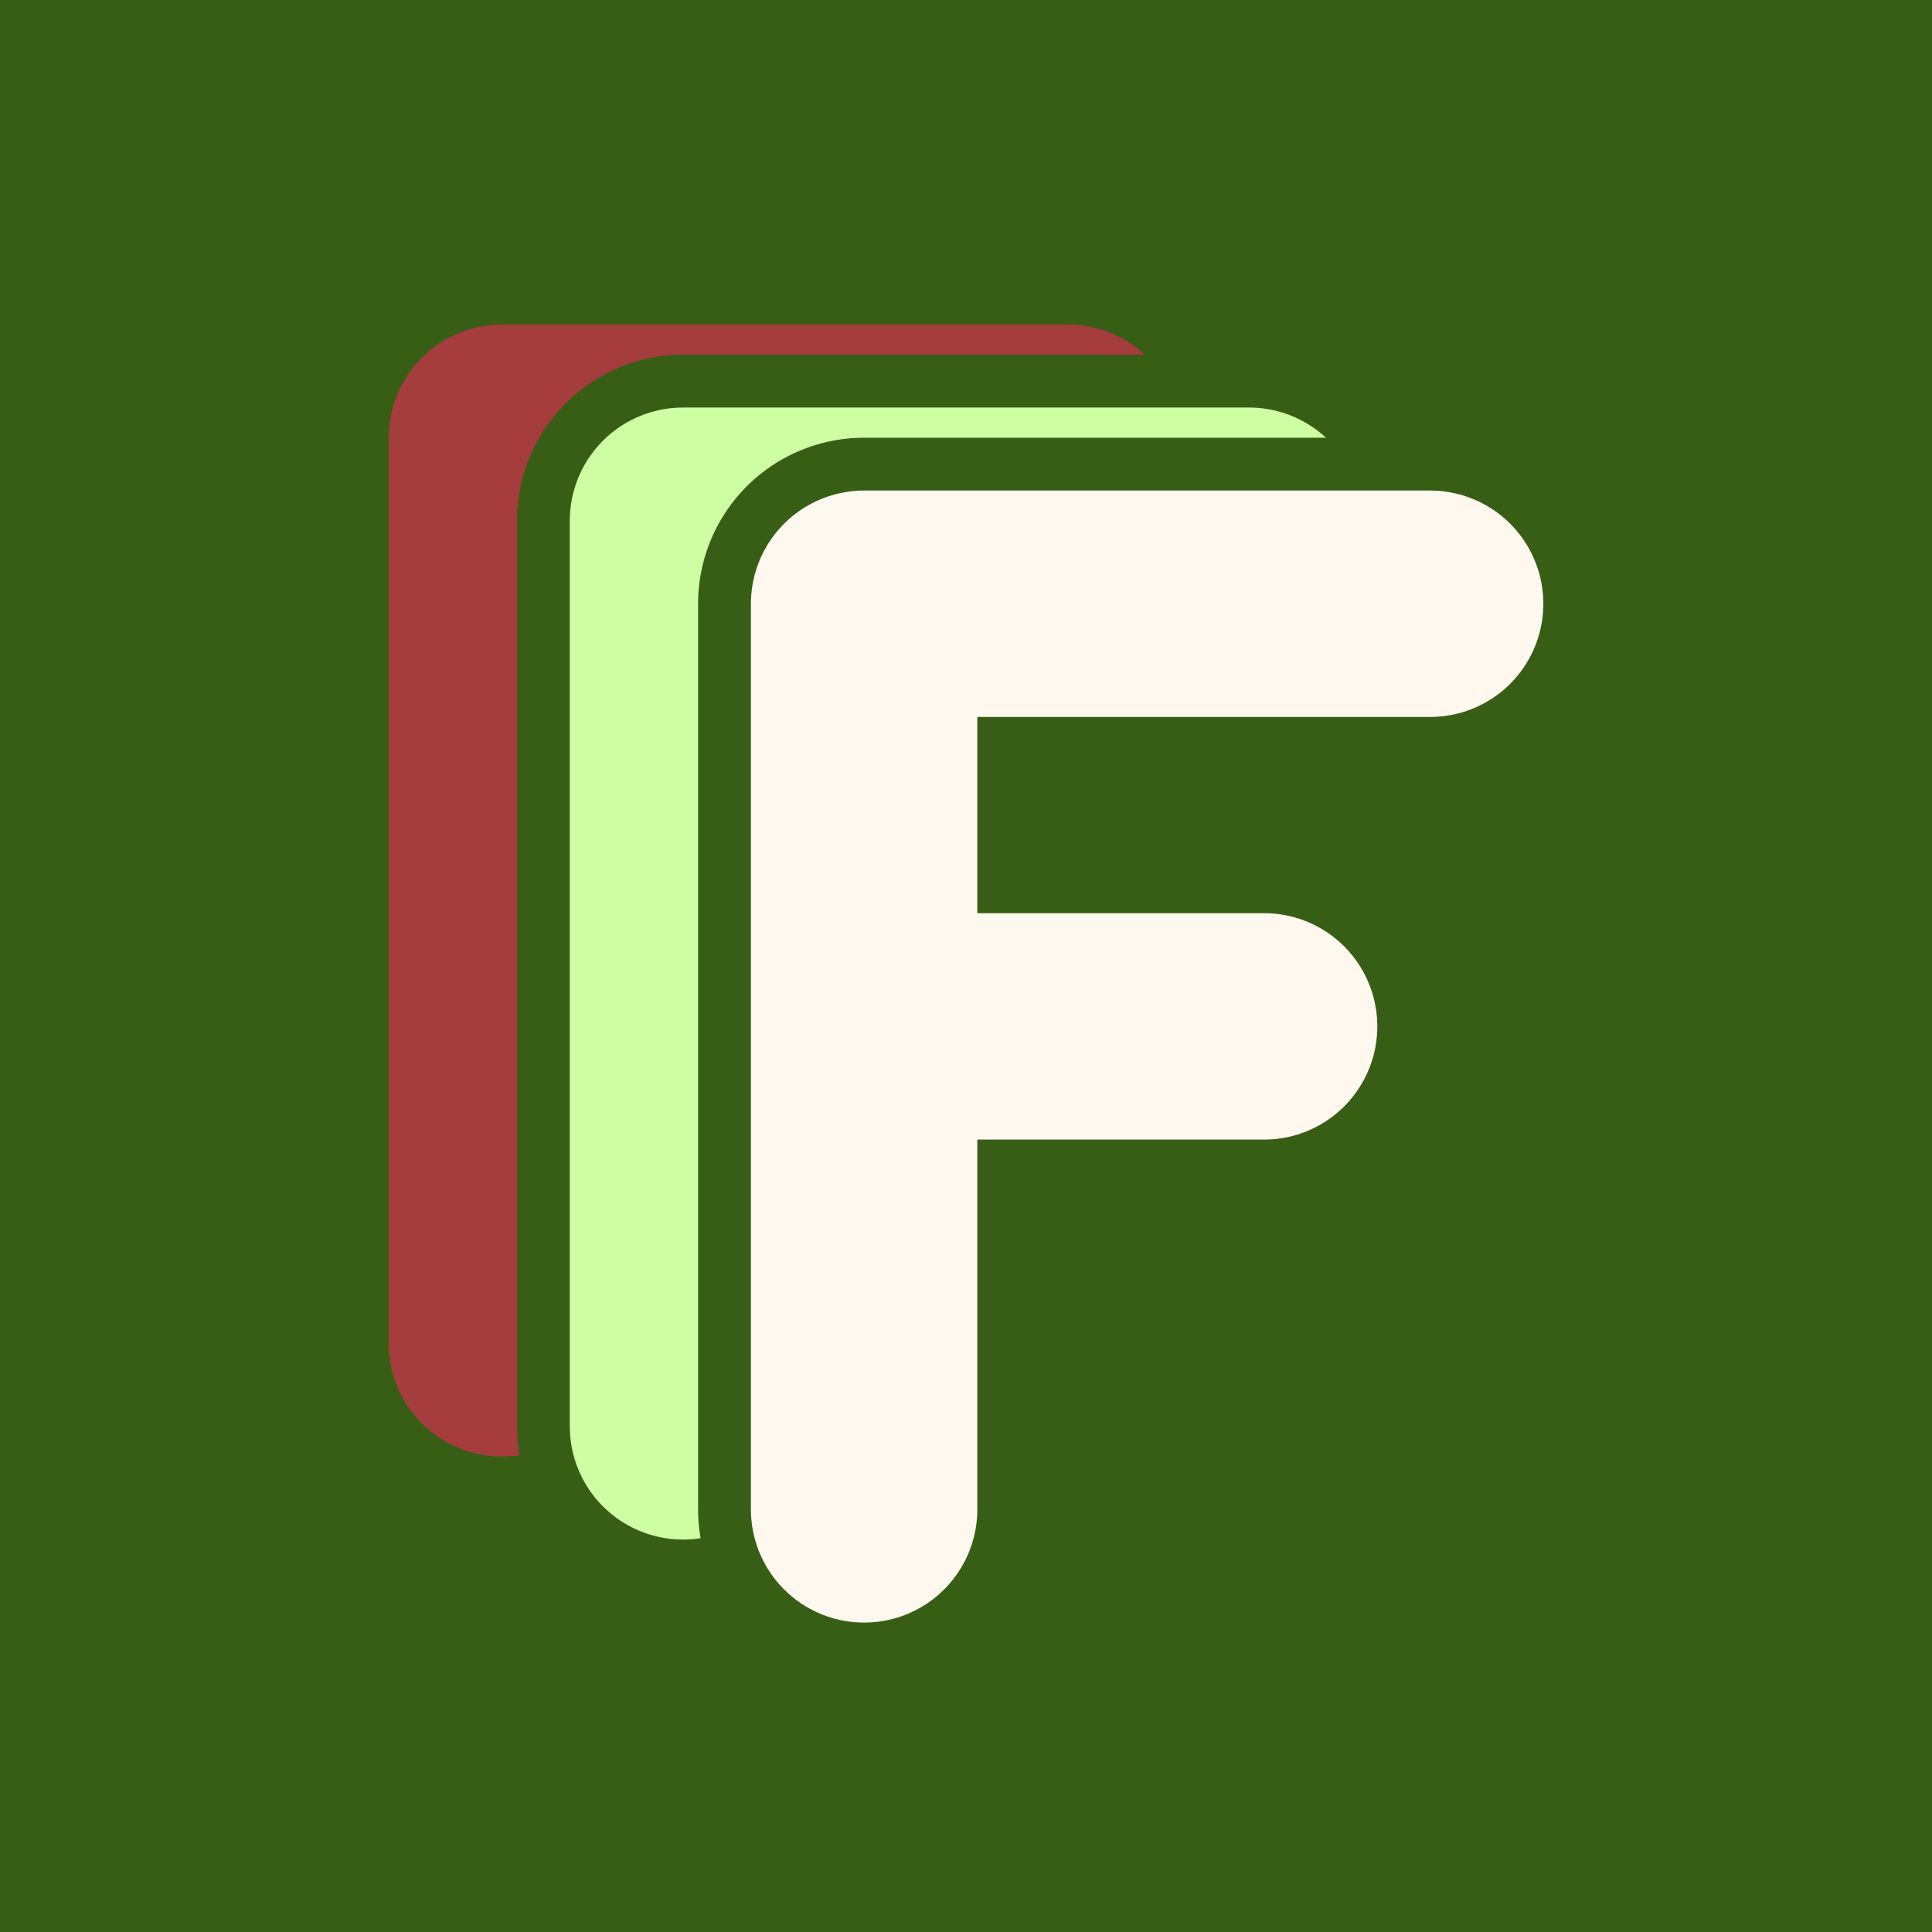
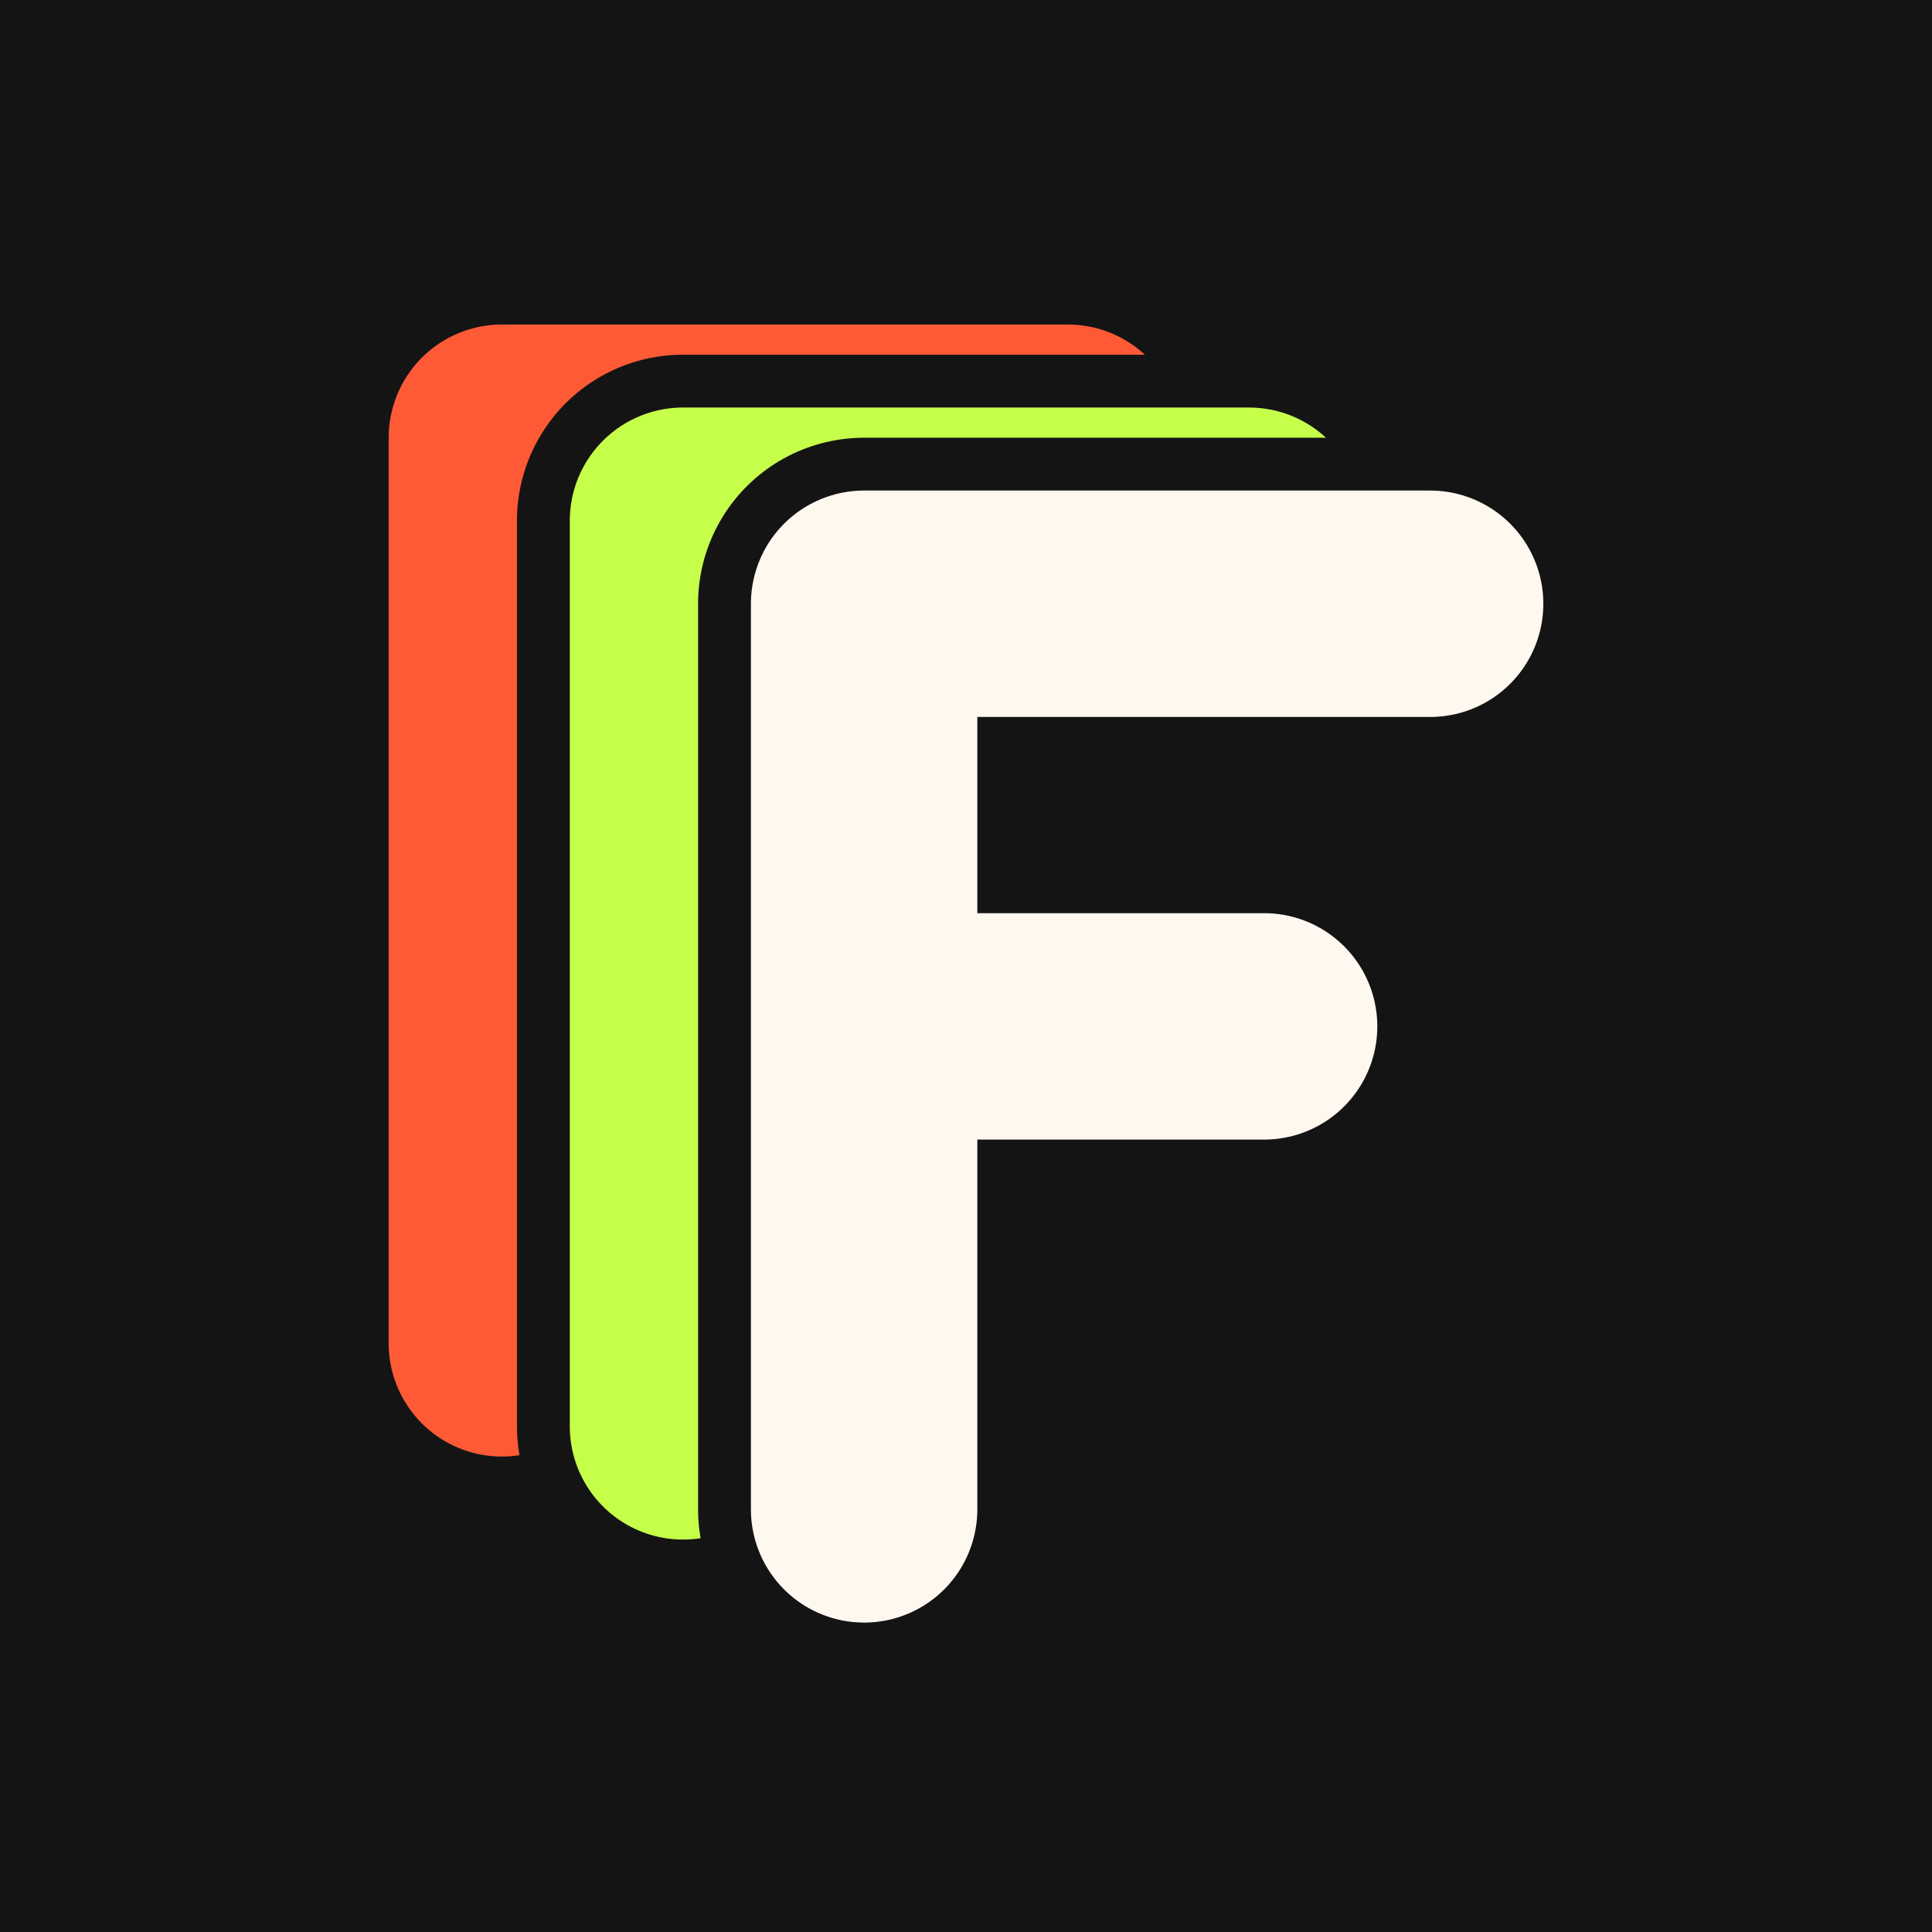
<svg xmlns="http://www.w3.org/2000/svg" viewBox="0 0 512 512" width="1024" height="1024">
-   <rect width="512" height="512" fill="#385e16" />
+   <rect width="512" height="512" fill="#141414" />
  <g fill="none" stroke-linecap="round" stroke-linejoin="round">
-     <path d="M133 356V116H283" stroke="#385e16" stroke-width="88" />
-     <path d="M133 356V116H283" stroke="#a53c3e" stroke-width="60" />
-     <path d="M181 378V138H331" stroke="#385e16" stroke-width="88" />
-     <path d="M181 378V138H331" stroke="#cefda3" stroke-width="60" />
-     <path d="M229 400V160H379M229 272H335" stroke="#385e16" stroke-width="88" />
+     <path d="M133 356V116H283" stroke="#141414" stroke-width="88" />
+     <path d="M133 356V116H283" stroke="#ff5a36" stroke-width="60" />
+     <path d="M181 378V138H331" stroke="#141414" stroke-width="88" />
+     <path d="M181 378V138H331" stroke="#c6ff4a" stroke-width="60" />
+     <path d="M229 400V160H379M229 272H335" stroke="#141414" stroke-width="88" />
    <path d="M229 400V160H379M229 272H335" stroke="#fff8ef" stroke-width="60" />
  </g>
</svg>
